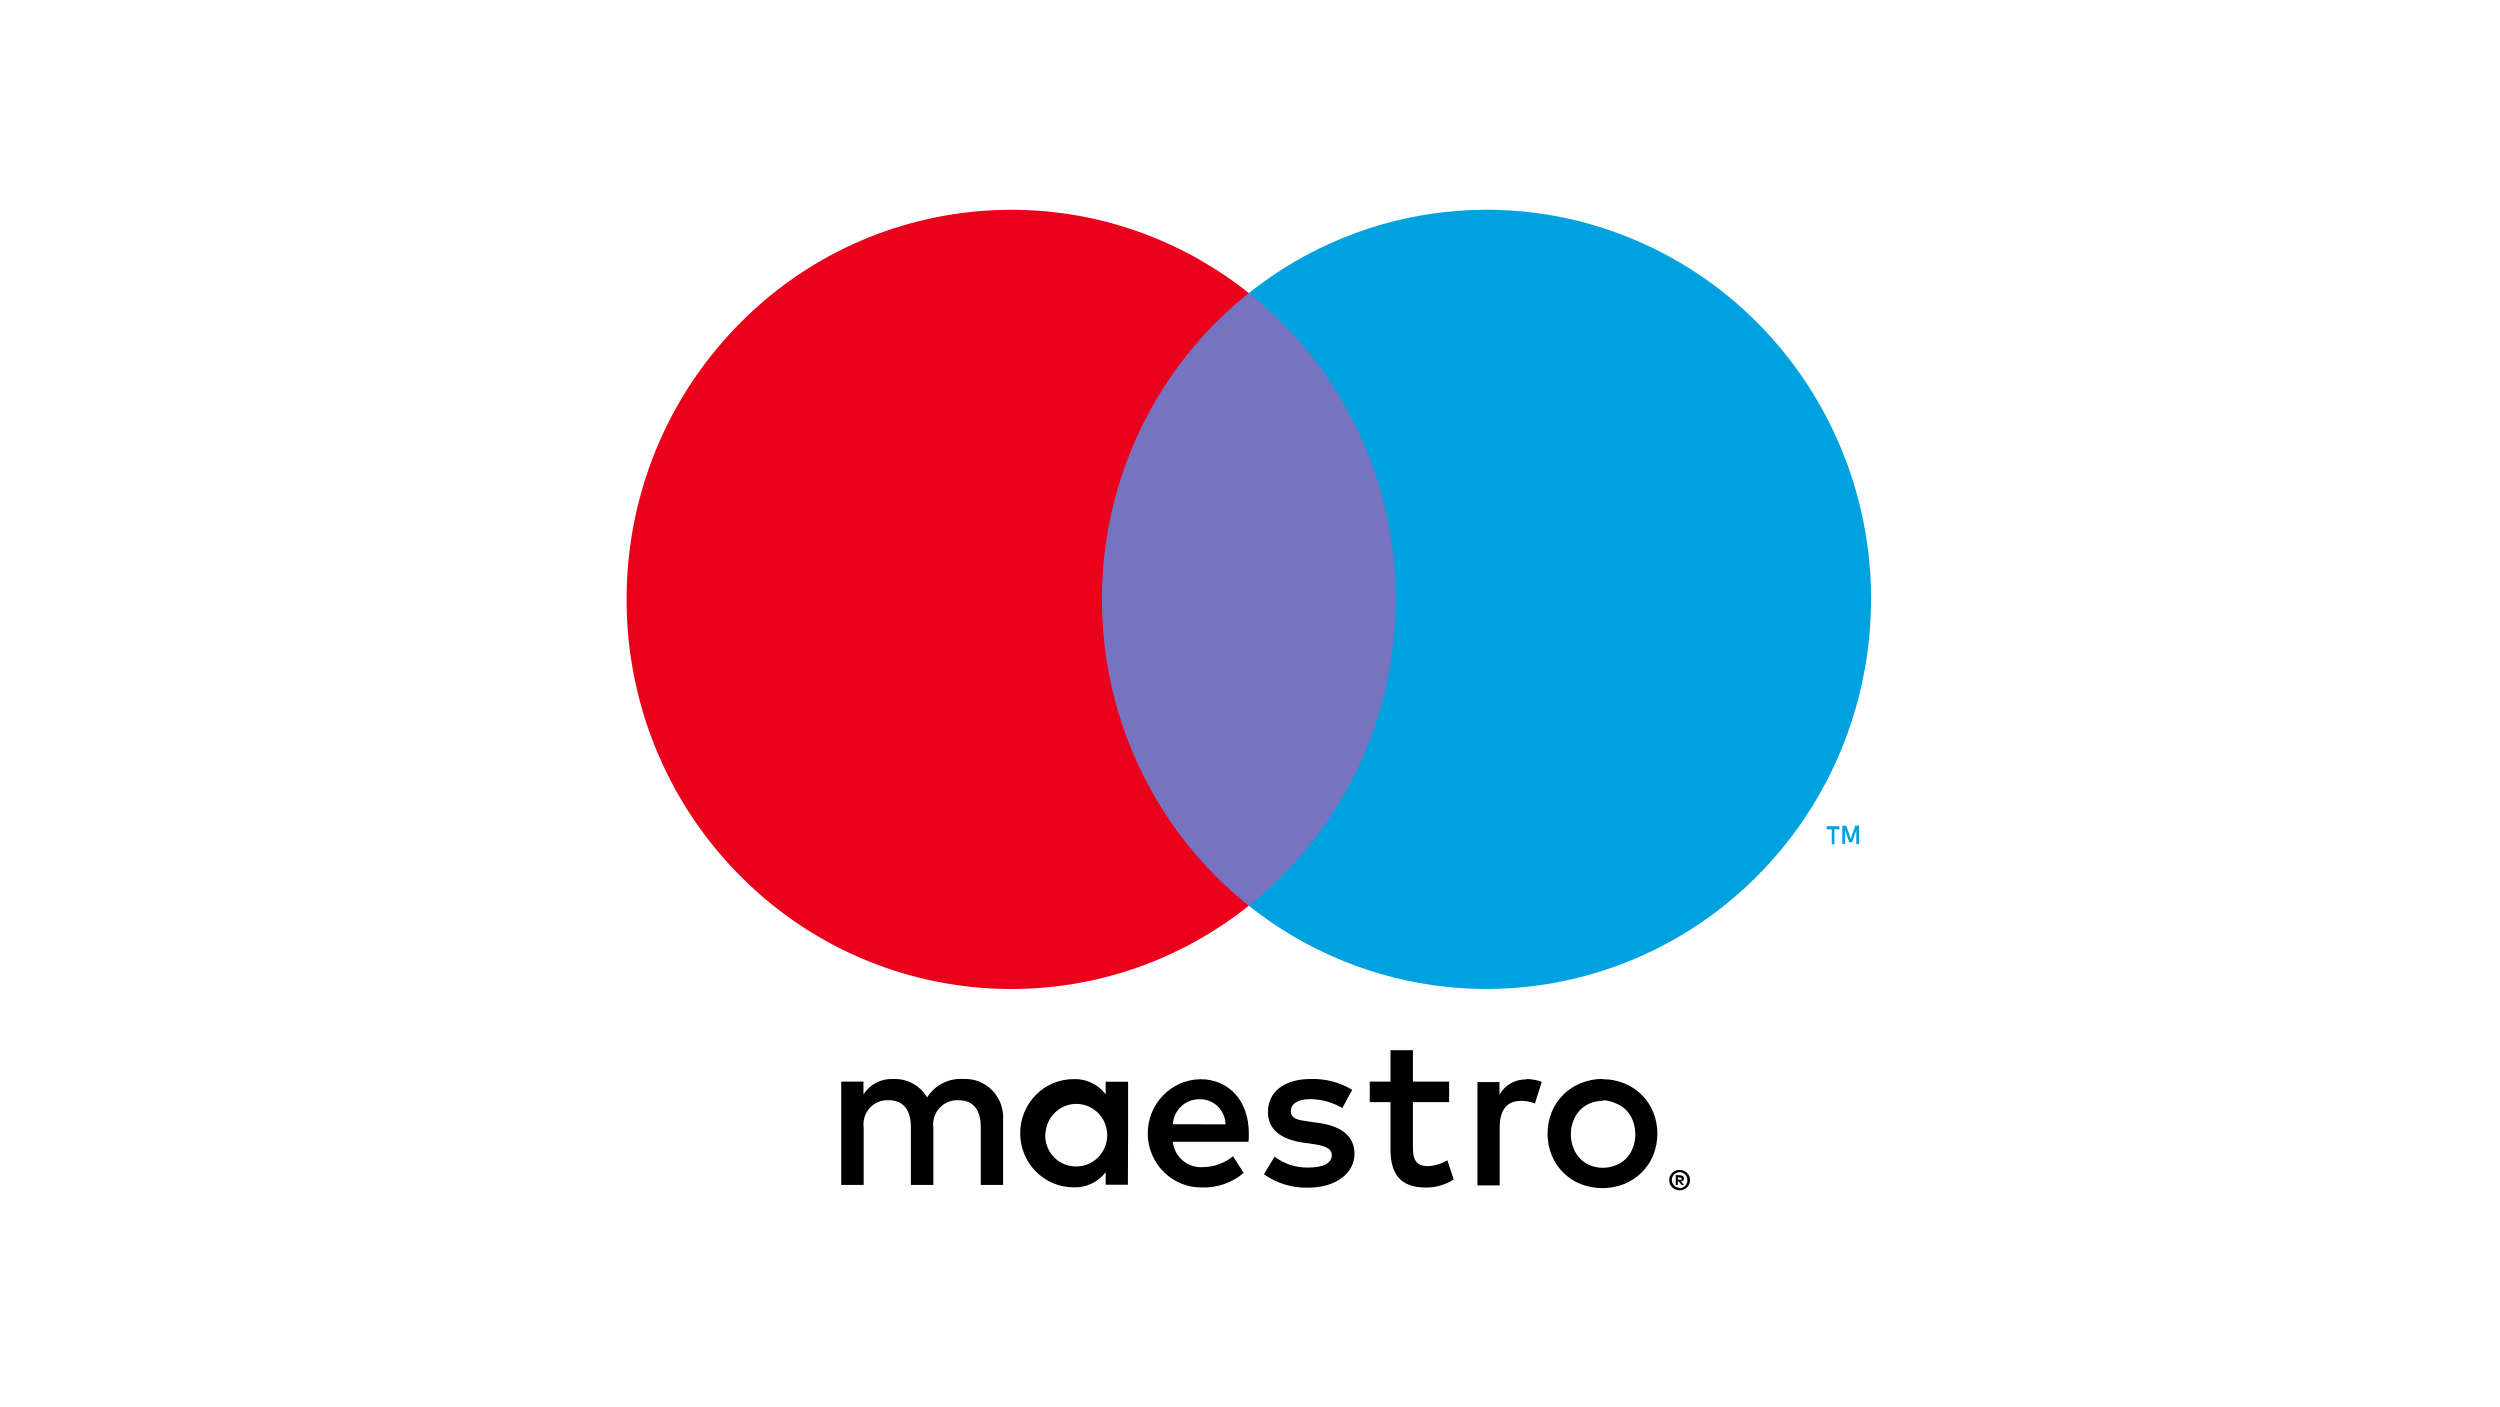
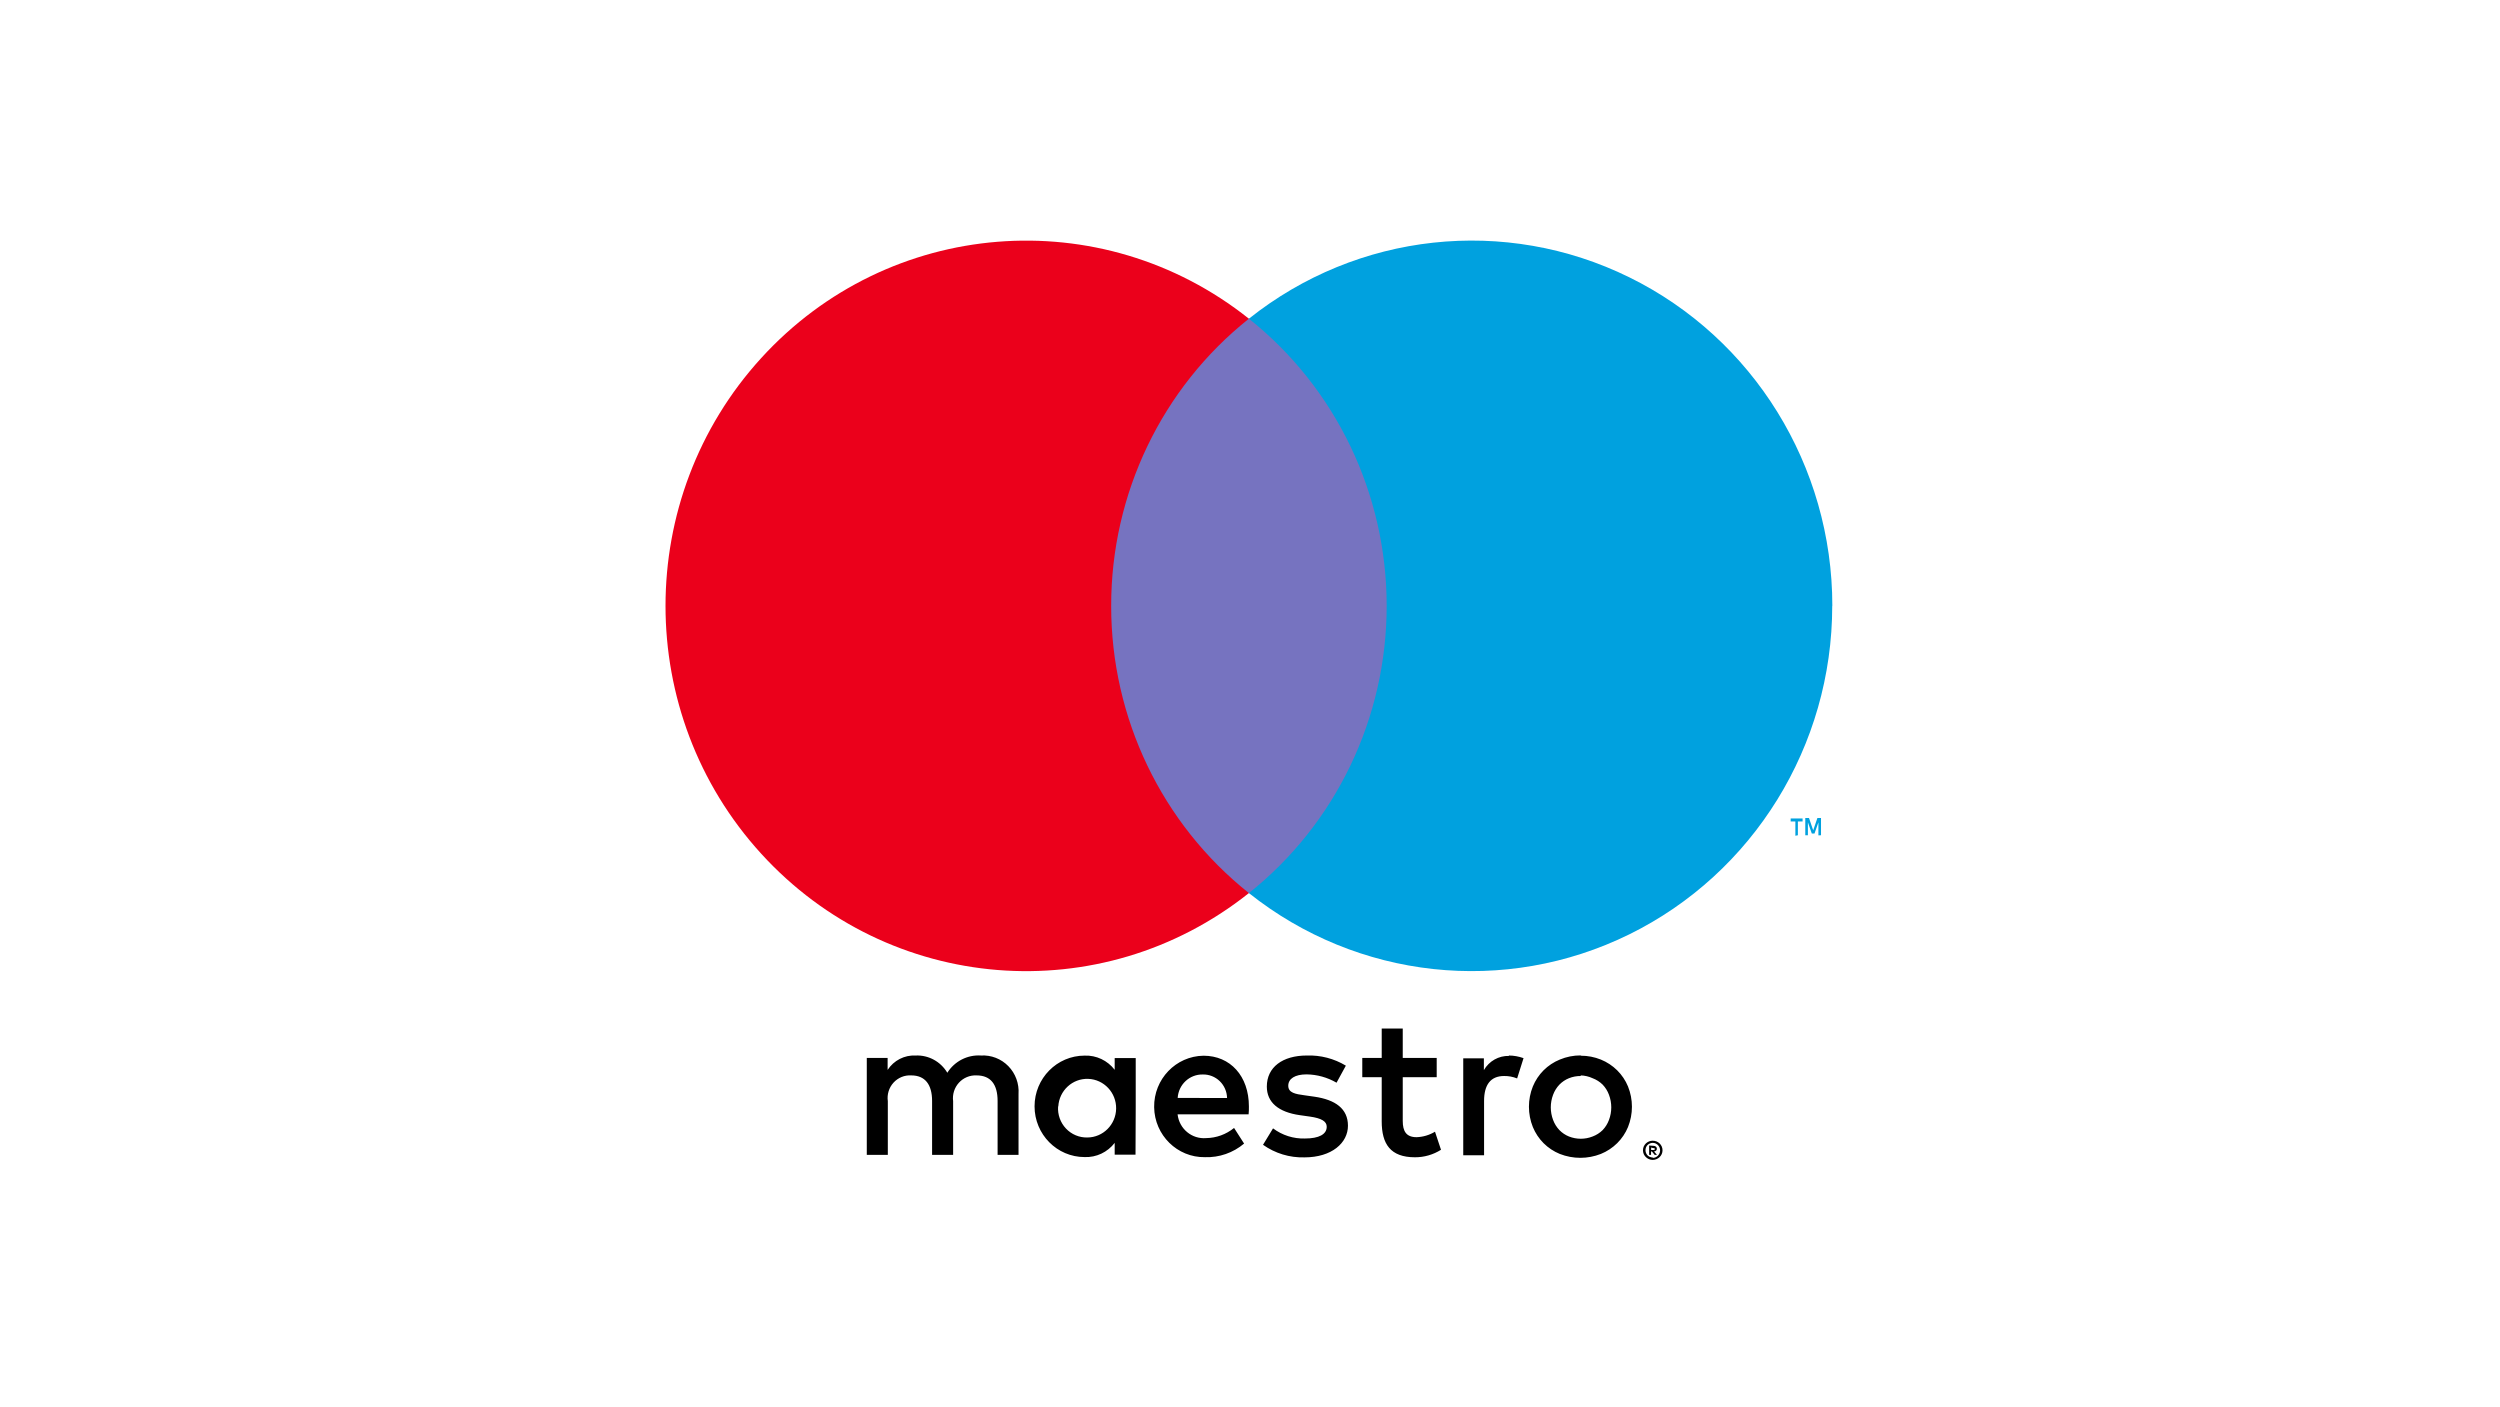
<svg xmlns="http://www.w3.org/2000/svg" width="640" height="360" viewBox="0 0 640 360">
-   <g fill="none" fill-rule="evenodd" transform="translate(160 53.333)">
-     <path fill="#000" fill-rule="nonzero" d="M96.793,250.016 L96.793,233.392 C96.987,230.571 95.972,227.803 94.009,225.793 C92.046,223.782 89.323,222.726 86.537,222.892 C82.855,222.647 79.334,224.452 77.347,227.602 C75.536,224.546 72.22,222.739 68.704,222.892 C65.644,222.735 62.73,224.232 61.046,226.826 L61.046,223.557 L55.357,223.557 L55.357,250.016 L61.101,250.016 L61.101,235.359 C60.843,233.523 61.413,231.667 62.654,230.303 C63.894,228.94 65.673,228.212 67.501,228.322 C71.275,228.322 73.19,230.816 73.19,235.304 L73.19,250.016 L78.933,250.016 L78.933,235.359 C78.696,233.528 79.273,231.684 80.509,230.325 C81.745,228.966 83.512,228.232 85.333,228.322 C89.217,228.322 91.077,230.816 91.077,235.304 L91.077,250.016 L96.793,250.016 Z M128.793,236.8 L128.793,223.584 L123.05,223.584 L123.05,226.798 C121.093,224.24 118.037,222.796 114.844,222.919 C107.292,222.919 101.169,229.122 101.169,236.772 C101.169,244.423 107.292,250.625 114.844,250.625 C118.037,250.749 121.093,249.305 123.05,246.746 L123.05,249.96 L128.738,249.96 L128.793,236.8 Z M107.651,236.8 C107.904,232.452 111.542,229.106 115.838,229.27 C120.135,229.433 123.515,233.046 123.445,237.401 C123.376,241.755 119.882,245.255 115.583,245.278 C113.382,245.33 111.261,244.44 109.74,242.827 C108.22,241.213 107.442,239.025 107.597,236.8 L107.651,236.8 Z M250.338,222.947 C252.211,222.942 254.068,223.3 255.809,224 C257.47,224.674 258.985,225.672 260.267,226.937 C261.532,228.19 262.537,229.688 263.221,231.342 C264.649,234.894 264.649,238.872 263.221,242.424 C262.537,244.078 261.533,245.576 260.267,246.829 C258.985,248.094 257.47,249.092 255.809,249.766 C252.202,251.186 248.201,251.186 244.595,249.766 C242.941,249.093 241.435,248.095 240.164,246.829 C238.911,245.571 237.916,244.074 237.238,242.424 C235.812,238.871 235.812,234.895 237.238,231.342 C237.916,229.692 238.911,228.195 240.164,226.937 C241.435,225.671 242.941,224.673 244.595,224 C246.398,223.243 248.332,222.857 250.284,222.864 L250.338,222.947 Z M250.338,228.488 C249.225,228.473 248.119,228.68 247.084,229.098 C246.109,229.494 245.225,230.088 244.485,230.843 C243.731,231.639 243.145,232.581 242.762,233.614 C241.927,235.826 241.927,238.273 242.762,240.485 C243.144,241.518 243.731,242.461 244.485,243.255 C245.224,244.012 246.109,244.606 247.084,245.001 C249.167,245.827 251.482,245.827 253.566,245.001 C254.588,244.618 255.519,244.024 256.301,243.255 C257.057,242.462 257.643,241.518 258.024,240.485 C258.859,238.273 258.859,235.826 258.024,233.614 C257.643,232.58 257.057,231.637 256.301,230.843 C255.519,230.075 254.588,229.48 253.566,229.098 C252.534,228.619 251.418,228.356 250.284,228.322 L250.338,228.488 Z M159.699,236.8 C159.699,228.488 154.612,222.947 147.309,222.947 C139.757,223.054 133.72,229.343 133.826,236.994 C133.931,244.645 140.14,250.76 147.692,250.653 C151.586,250.788 155.393,249.466 158.386,246.94 L155.651,242.674 C153.492,244.428 150.816,245.403 148.048,245.444 C144.138,245.785 140.67,242.911 140.226,238.961 L159.617,238.961 C159.699,238.268 159.699,237.576 159.699,236.8 Z M140.253,234.473 C140.473,230.818 143.504,227.992 147.118,228.073 C148.837,228.036 150.501,228.692 151.742,229.898 C152.983,231.103 153.701,232.759 153.737,234.5 L140.253,234.473 Z M183.631,230.317 C181.133,228.86 178.308,228.078 175.426,228.045 C172.308,228.045 170.448,229.209 170.448,231.148 C170.448,233.087 172.417,233.42 174.879,233.752 L177.614,234.14 C183.303,234.971 186.749,237.41 186.749,242.064 C186.749,246.719 182.373,250.708 174.851,250.708 C170.82,250.817 166.861,249.613 163.556,247.273 L166.291,242.784 C168.801,244.671 171.864,245.647 174.988,245.555 C178.872,245.555 180.95,244.391 180.95,242.341 C180.95,240.845 179.474,240.014 176.356,239.571 L173.621,239.183 C167.768,238.352 164.595,235.692 164.595,231.37 C164.595,226.106 168.862,222.892 175.535,222.892 C179.27,222.765 182.963,223.727 186.174,225.662 L183.631,230.317 Z M210.981,228.821 L201.709,228.821 L201.709,240.762 C201.709,243.532 202.639,245.195 205.484,245.195 C207.259,245.135 208.991,244.62 210.516,243.699 L212.157,248.63 C210.025,249.978 207.56,250.689 205.046,250.681 C198.318,250.681 195.966,247.023 195.966,240.873 L195.966,228.821 L190.66,228.821 L190.66,223.557 L195.966,223.557 L195.966,215.522 L201.709,215.522 L201.709,223.557 L210.981,223.557 L210.981,228.821 Z M230.646,222.892 C232.026,222.897 233.395,223.141 234.694,223.612 L232.944,229.153 C231.813,228.697 230.605,228.471 229.388,228.488 C225.668,228.488 223.918,230.926 223.918,235.304 L223.918,250.126 L218.229,250.126 L218.229,223.668 L223.863,223.668 L223.863,226.881 C225.285,224.407 227.93,222.918 230.756,223.003 L230.646,222.892 Z M269.976,246.165 C270.332,246.16 270.685,246.226 271.015,246.358 C271.329,246.488 271.617,246.676 271.863,246.913 C272.104,247.151 272.298,247.433 272.438,247.744 C272.718,248.398 272.718,249.14 272.438,249.794 C272.298,250.104 272.104,250.386 271.863,250.625 C271.617,250.861 271.329,251.049 271.015,251.179 C270.688,251.326 270.334,251.401 269.976,251.401 C268.918,251.393 267.959,250.767 267.515,249.794 C267.238,249.139 267.238,248.398 267.515,247.744 C267.654,247.433 267.849,247.151 268.089,246.913 C268.335,246.676 268.623,246.488 268.937,246.358 C269.225,246.242 269.53,246.177 269.839,246.165 L269.976,246.165 Z M269.976,250.847 C270.249,250.848 270.519,250.792 270.769,250.681 C271.005,250.574 271.218,250.424 271.398,250.237 C271.869,249.757 272.076,249.072 271.95,248.407 C271.824,247.742 271.382,247.183 270.769,246.913 C270.519,246.802 270.249,246.745 269.976,246.746 C269.703,246.748 269.434,246.804 269.183,246.913 C268.937,247.015 268.714,247.165 268.526,247.356 C267.817,248.14 267.817,249.343 268.526,250.126 C268.909,250.519 269.432,250.739 269.976,250.736 L269.976,250.847 Z M270.14,247.55 C270.395,247.537 270.647,247.616 270.851,247.771 C271.021,247.914 271.113,248.13 271.097,248.353 C271.105,248.539 271.036,248.72 270.906,248.852 C270.747,248.998 270.545,249.086 270.332,249.101 L271.125,250.016 L270.496,250.016 L269.757,249.101 L269.511,249.101 L269.511,250.016 L268.991,250.016 L268.991,247.467 L270.14,247.55 Z M269.538,248.021 L269.538,248.686 L270.14,248.686 C270.247,248.718 270.361,248.718 270.468,248.686 C270.507,248.607 270.507,248.515 270.468,248.436 C270.507,248.358 270.507,248.265 270.468,248.187 C270.361,248.155 270.247,248.155 270.14,248.187 L269.538,248.021 Z" />
-     <g fill-rule="nonzero">
-       <polygon fill="#7673C0" points="116.622 21.694 202.776 21.694 202.776 178.535 116.622 178.535" />
-       <path fill="#EB001B" d="M122.092,100.128 C122.06,69.518 135.928,40.593 159.699,21.694 C119.329,-10.445 61.357,-5.764 26.523,32.447 C-8.311,70.658 -8.311,129.57 26.523,167.781 C61.357,205.992 119.329,210.673 159.699,178.535 C135.936,159.642 122.069,130.729 122.092,100.128 L122.092,100.128 Z" />
-       <path fill="#00A1DF" d="M309.607 162.747L309.607 158.976 310.892 158.976 310.892 158.168 307.638 158.168 307.638 158.976 308.923 158.976 308.923 162.881 309.607 162.747zM315.925 162.747L315.925 158.033 314.94 158.033 313.791 161.4 312.643 158.033 311.631 158.033 311.631 162.747 312.342 162.747 312.342 159.211 313.409 162.275 314.147 162.275 315.214 159.211 315.214 162.78 315.925 162.747zM318.988 100.128C318.979 138.306 297.457 173.128 263.559 189.814 229.662 206.5 189.335 202.12 159.699 178.535 183.452 159.626 197.32 130.717 197.32 100.114 197.32 69.512 183.452 40.603 159.699 21.694 189.335-1.909 229.673-6.298 263.581 10.39 297.489 27.078 319.015 61.913 319.015 100.1L318.988 100.128z" />
-     </g>
+   <g fill="none" transform="translate(170 61.25)">
+     <path fill="#000" d="M90.744,234.39 L90.744,218.805 C90.925,216.161 89.974,213.565 88.133,211.68 C86.293,209.796 83.741,208.805 81.128,208.961 C77.676,208.732 74.375,210.424 72.513,213.377 C70.815,210.512 67.706,208.818 64.41,208.961 C61.541,208.814 58.809,210.217 57.231,212.649 L57.231,209.584 L51.897,209.584 L51.897,234.39 L57.282,234.39 L57.282,220.649 C57.04,218.928 57.575,217.188 58.738,215.909 C59.901,214.631 61.569,213.949 63.282,214.052 C66.821,214.052 68.615,216.39 68.615,220.597 L68.615,234.39 L74,234.39 L74,220.649 C73.778,218.932 74.319,217.203 75.477,215.929 C76.636,214.656 78.292,213.968 80,214.052 C83.641,214.052 85.385,216.39 85.385,220.597 L85.385,234.39 L90.744,234.39 Z M120.744,222 L120.744,209.61 L115.359,209.61 L115.359,212.623 C113.524,210.225 110.66,208.871 107.667,208.987 C100.586,208.987 94.846,214.801 94.846,221.974 C94.846,229.147 100.586,234.961 107.667,234.961 C110.66,235.077 113.524,233.723 115.359,231.325 L115.359,234.338 L120.692,234.338 L120.744,222 Z M100.923,222 C101.16,217.924 104.57,214.787 108.598,214.94 C112.627,215.094 115.795,218.48 115.73,222.563 C115.665,226.646 112.39,229.927 108.359,229.948 C106.295,229.997 104.307,229.163 102.882,227.65 C101.457,226.137 100.727,224.086 100.872,222 L100.923,222 Z M234.692,209.013 C236.448,209.008 238.189,209.343 239.821,210 C241.378,210.632 242.798,211.567 244,212.753 C245.186,213.928 246.128,215.333 246.769,216.883 C248.109,220.213 248.109,223.942 246.769,227.273 C246.129,228.823 245.187,230.228 244,231.403 C242.798,232.589 241.378,233.524 239.821,234.156 C236.439,235.487 232.689,235.487 229.308,234.156 C227.757,233.525 226.346,232.589 225.154,231.403 C223.979,230.223 223.046,228.82 222.41,227.273 C221.073,223.942 221.073,220.214 222.41,216.883 C223.046,215.336 223.979,213.933 225.154,212.753 C226.346,211.567 227.757,210.631 229.308,210 C230.998,209.29 232.811,208.928 234.641,208.935 L234.692,209.013 Z M234.692,214.208 C233.648,214.193 232.611,214.388 231.641,214.779 C230.727,215.15 229.898,215.707 229.205,216.416 C228.498,217.161 227.948,218.045 227.59,219.013 C226.806,221.087 226.806,223.381 227.59,225.455 C227.948,226.423 228.498,227.307 229.205,228.052 C229.898,228.761 230.727,229.318 231.641,229.688 C233.594,230.463 235.765,230.463 237.718,229.688 C238.676,229.33 239.549,228.772 240.282,228.052 C240.991,227.308 241.541,226.423 241.897,225.455 C242.681,223.381 242.681,221.087 241.897,219.013 C241.541,218.044 240.991,217.16 240.282,216.416 C239.549,215.695 238.676,215.138 237.718,214.779 C236.751,214.331 235.704,214.083 234.641,214.052 L234.692,214.208 Z M149.718,222 C149.718,214.208 144.949,209.013 138.103,209.013 C131.022,209.113 125.362,215.009 125.462,222.182 C125.561,229.354 131.381,235.087 138.462,234.987 C142.112,235.113 145.681,233.874 148.487,231.506 L145.923,227.506 C143.898,229.151 141.39,230.065 138.795,230.104 C135.129,230.423 131.878,227.729 131.462,224.026 L149.641,224.026 C149.718,223.377 149.718,222.727 149.718,222 Z M131.487,219.818 C131.693,216.392 134.535,213.742 137.923,213.818 C139.535,213.783 141.094,214.399 142.258,215.529 C143.422,216.659 144.095,218.211 144.128,219.844 L131.487,219.818 Z M172.154,215.922 C169.812,214.556 167.163,213.823 164.462,213.792 C161.538,213.792 159.795,214.883 159.795,216.701 C159.795,218.519 161.641,218.831 163.949,219.143 L166.513,219.506 C171.846,220.286 175.077,222.571 175.077,226.935 C175.077,231.299 170.974,235.039 163.923,235.039 C160.144,235.141 156.432,234.012 153.333,231.818 L155.897,227.61 C158.251,229.379 161.123,230.294 164.051,230.208 C167.692,230.208 169.641,229.117 169.641,227.195 C169.641,225.792 168.256,225.013 165.333,224.597 L162.769,224.234 C157.282,223.455 154.308,220.961 154.308,216.909 C154.308,211.974 158.308,208.961 164.564,208.961 C168.066,208.842 171.528,209.744 174.538,211.558 L172.154,215.922 Z M197.795,214.519 L189.103,214.519 L189.103,225.714 C189.103,228.312 189.974,229.87 192.641,229.87 C194.305,229.814 195.929,229.332 197.359,228.468 L198.897,233.091 C196.898,234.355 194.587,235.021 192.231,235.013 C185.923,235.013 183.718,231.584 183.718,225.818 L183.718,214.519 L178.744,214.519 L178.744,209.584 L183.718,209.584 L183.718,202.052 L189.103,202.052 L189.103,209.584 L197.795,209.584 L197.795,214.519 Z M216.231,208.961 C217.524,208.966 218.808,209.194 220.026,209.636 L218.385,214.831 C217.325,214.403 216.192,214.191 215.051,214.208 C211.564,214.208 209.923,216.494 209.923,220.597 L209.923,234.494 L204.59,234.494 L204.59,209.688 L209.872,209.688 L209.872,212.701 C211.205,210.381 213.684,208.986 216.333,209.065 L216.231,208.961 Z M253.103,230.779 C253.436,230.775 253.767,230.837 254.077,230.961 C254.371,231.083 254.641,231.259 254.872,231.481 C255.097,231.704 255.28,231.969 255.41,232.26 C255.673,232.873 255.673,233.569 255.41,234.182 C255.28,234.473 255.097,234.737 254.872,234.961 C254.641,235.183 254.371,235.359 254.077,235.481 C253.77,235.618 253.438,235.689 253.103,235.688 C252.11,235.681 251.212,235.094 250.795,234.182 C250.535,233.568 250.535,232.873 250.795,232.26 C250.925,231.969 251.108,231.704 251.333,231.481 C251.564,231.259 251.834,231.083 252.128,230.961 C252.398,230.852 252.684,230.791 252.974,230.779 L253.103,230.779 Z M253.103,235.169 C253.358,235.17 253.612,235.117 253.846,235.013 C254.067,234.913 254.267,234.772 254.436,234.597 C254.877,234.147 255.071,233.505 254.953,232.881 C254.835,232.258 254.421,231.734 253.846,231.481 C253.612,231.377 253.358,231.324 253.103,231.325 C252.847,231.326 252.594,231.379 252.359,231.481 C252.129,231.576 251.919,231.717 251.744,231.896 C251.079,232.631 251.079,233.759 251.744,234.494 C252.102,234.861 252.592,235.067 253.103,235.065 L253.103,235.169 Z M253.256,232.078 C253.496,232.066 253.732,232.14 253.923,232.286 C254.082,232.419 254.168,232.622 254.154,232.831 C254.161,233.006 254.096,233.175 253.974,233.299 C253.826,233.435 253.636,233.518 253.436,233.532 L254.179,234.39 L253.59,234.39 L252.897,233.532 L252.667,233.532 L252.667,234.39 L252.179,234.39 L252.179,232 L253.256,232.078 Z M252.692,232.519 L252.692,233.143 L253.256,233.143 C253.357,233.173 253.464,233.173 253.564,233.143 C253.601,233.069 253.601,232.983 253.564,232.909 C253.601,232.836 253.601,232.749 253.564,232.675 C253.464,232.645 253.357,232.645 253.256,232.675 L252.692,232.519 Z" />
+     <polygon fill="#7673C0" points="109.333 20.338 190.103 20.338 190.103 167.377 109.333 167.377" />
+     <path fill="#EB001B" d="M114.462,93.87 C114.431,65.173 127.433,38.056 149.718,20.338 C111.871,-9.792 57.522,-5.403 24.865,30.419 C-7.792,66.242 -7.792,121.472 24.865,157.295 C57.522,193.118 111.871,197.506 149.718,167.377 C127.44,149.664 114.439,122.558 114.462,93.87 L114.462,93.87 Z" />
+     <path fill="#00A1DF" d="M290.256 152.575L290.256 149.04 291.462 149.04 291.462 148.282 288.41 148.282 288.41 149.04 289.615 149.04 289.615 152.701 290.256 152.575zM296.179 152.575L296.179 148.156 295.256 148.156 294.179 151.312 293.103 148.156 292.154 148.156 292.154 152.575 292.821 152.575 292.821 149.261 293.821 152.133 294.513 152.133 295.513 149.261 295.513 152.607 296.179 152.575zM299.051 93.87C299.043 129.661 278.866 162.308 247.087 177.951 215.308 193.593 177.502 189.488 149.718 167.377 171.986 149.649 184.988 122.547 184.988 93.857 184.988 65.167 171.986 38.065 149.718 20.338 177.502-1.789 215.318-5.904 247.107 9.741 278.896 25.385 299.077 58.043 299.077 93.844L299.051 93.87z" />
  </g>
</svg>
